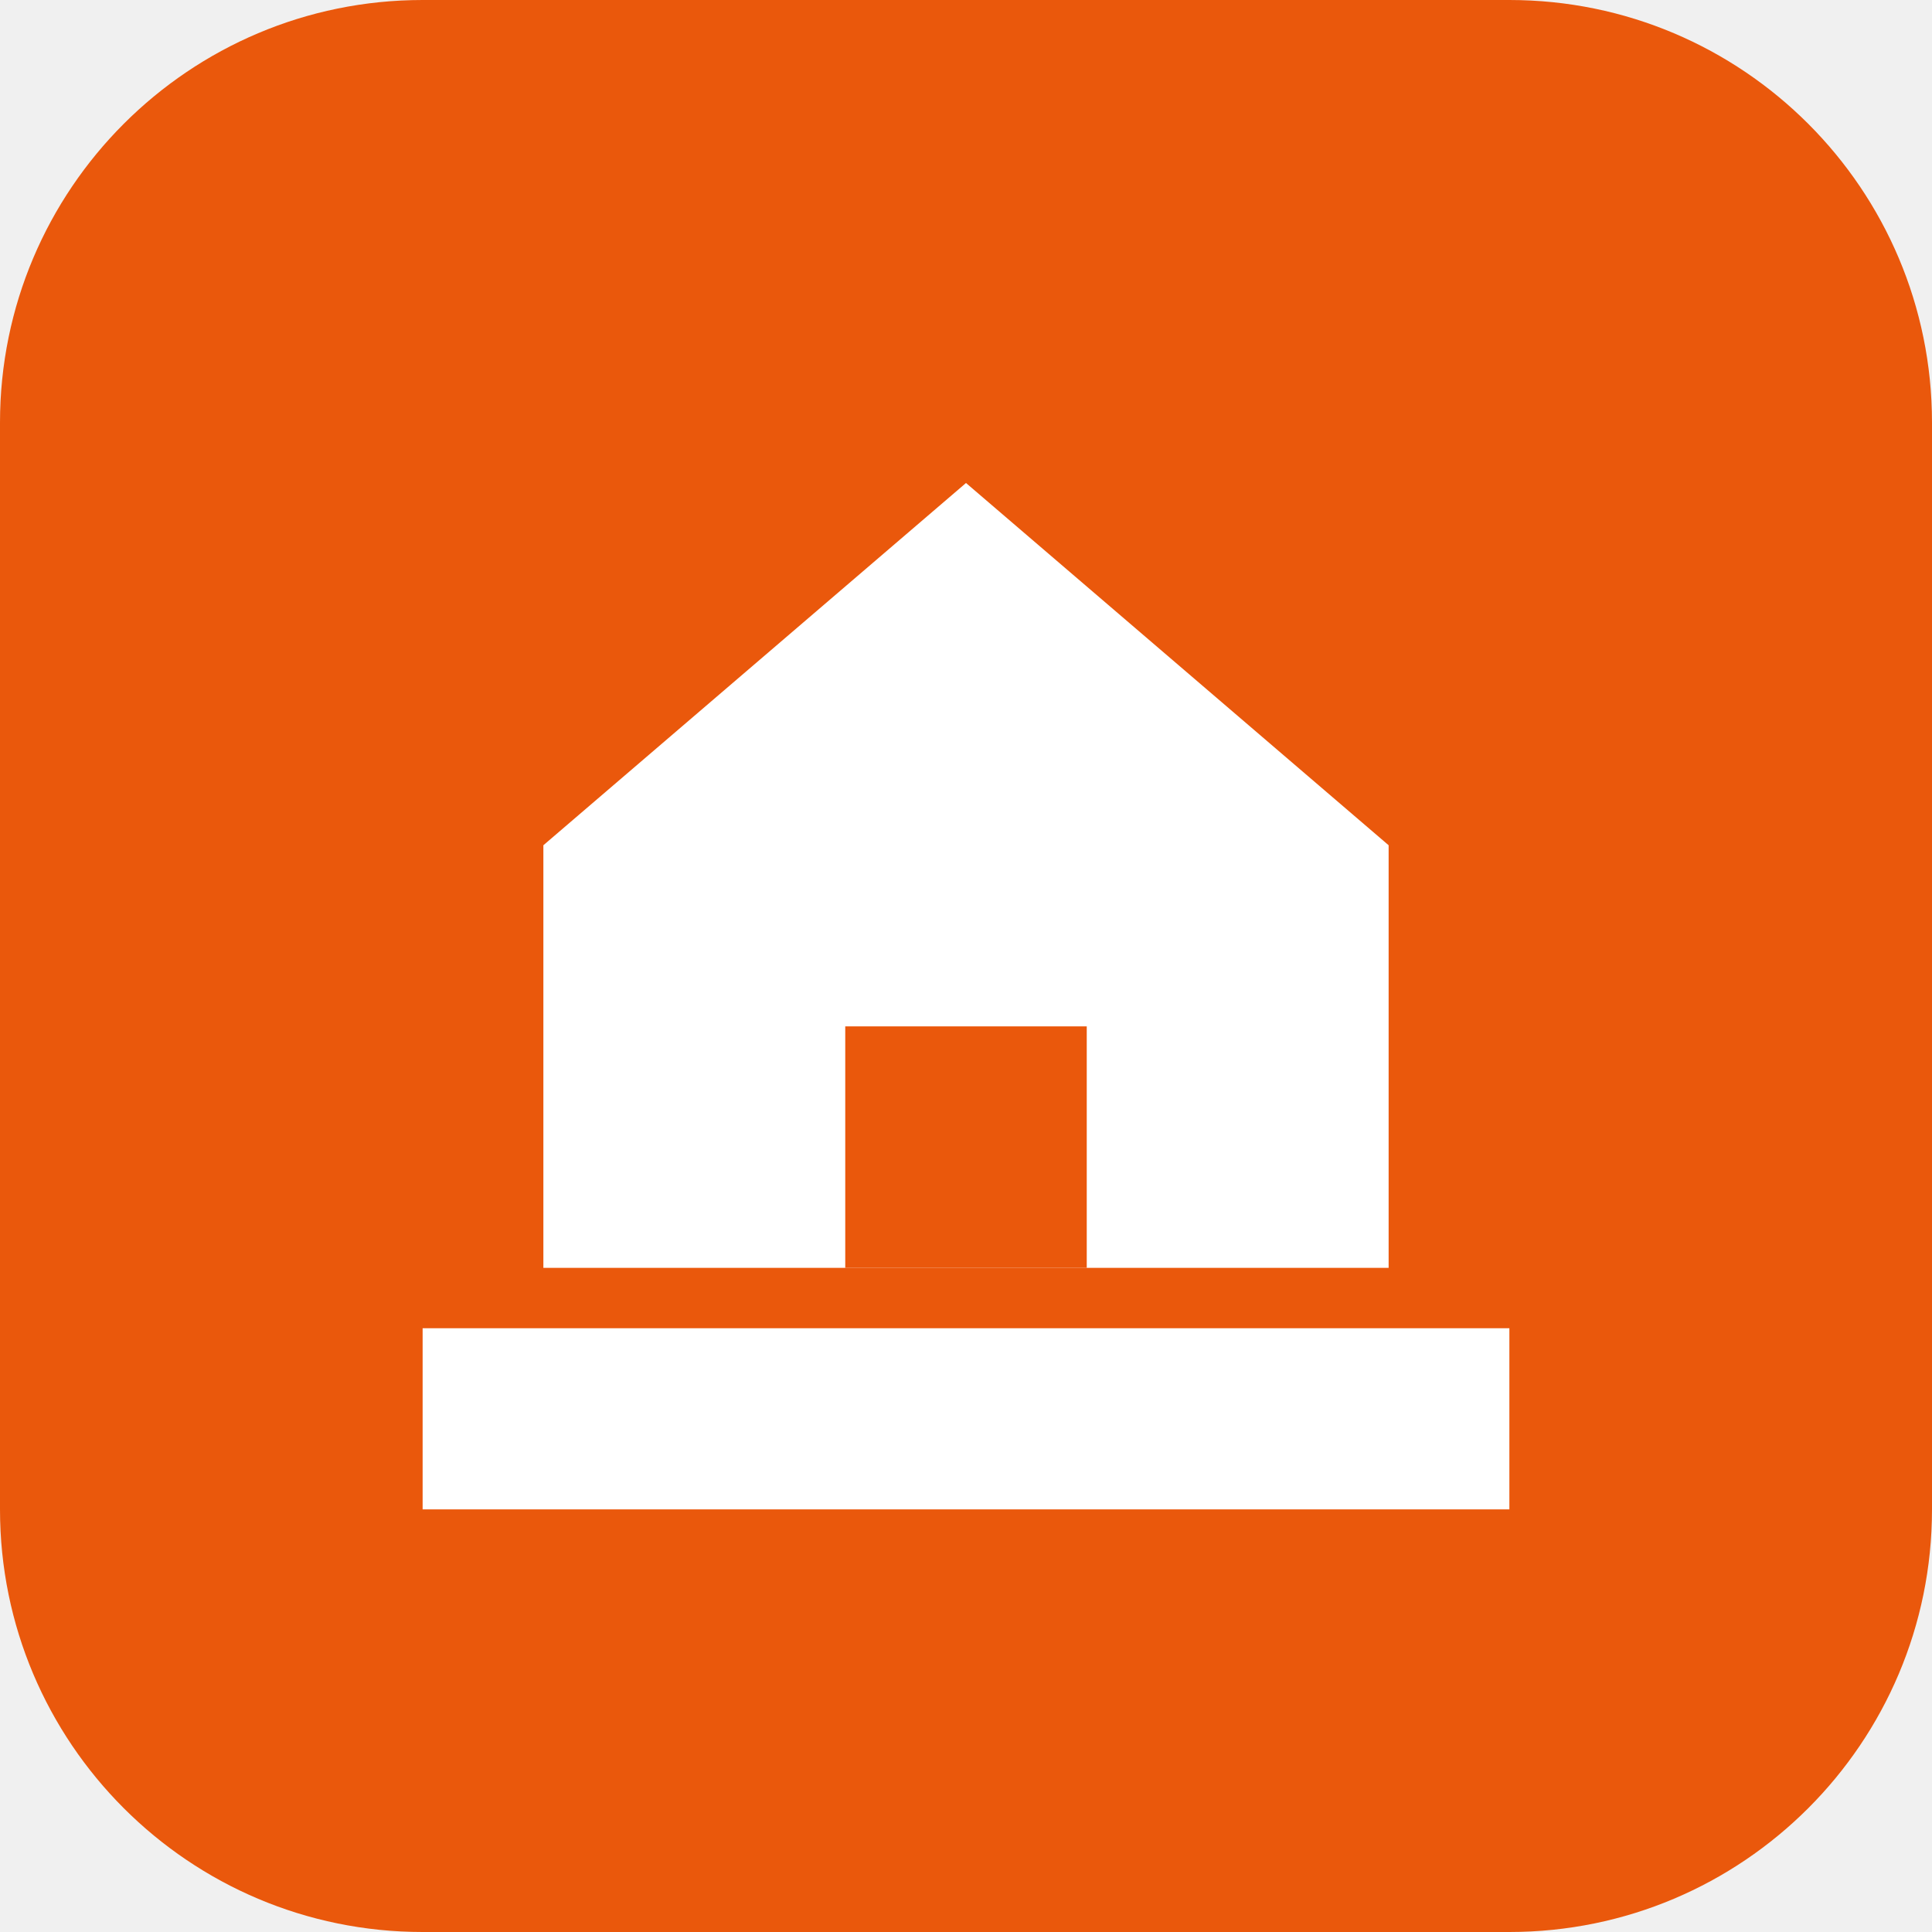
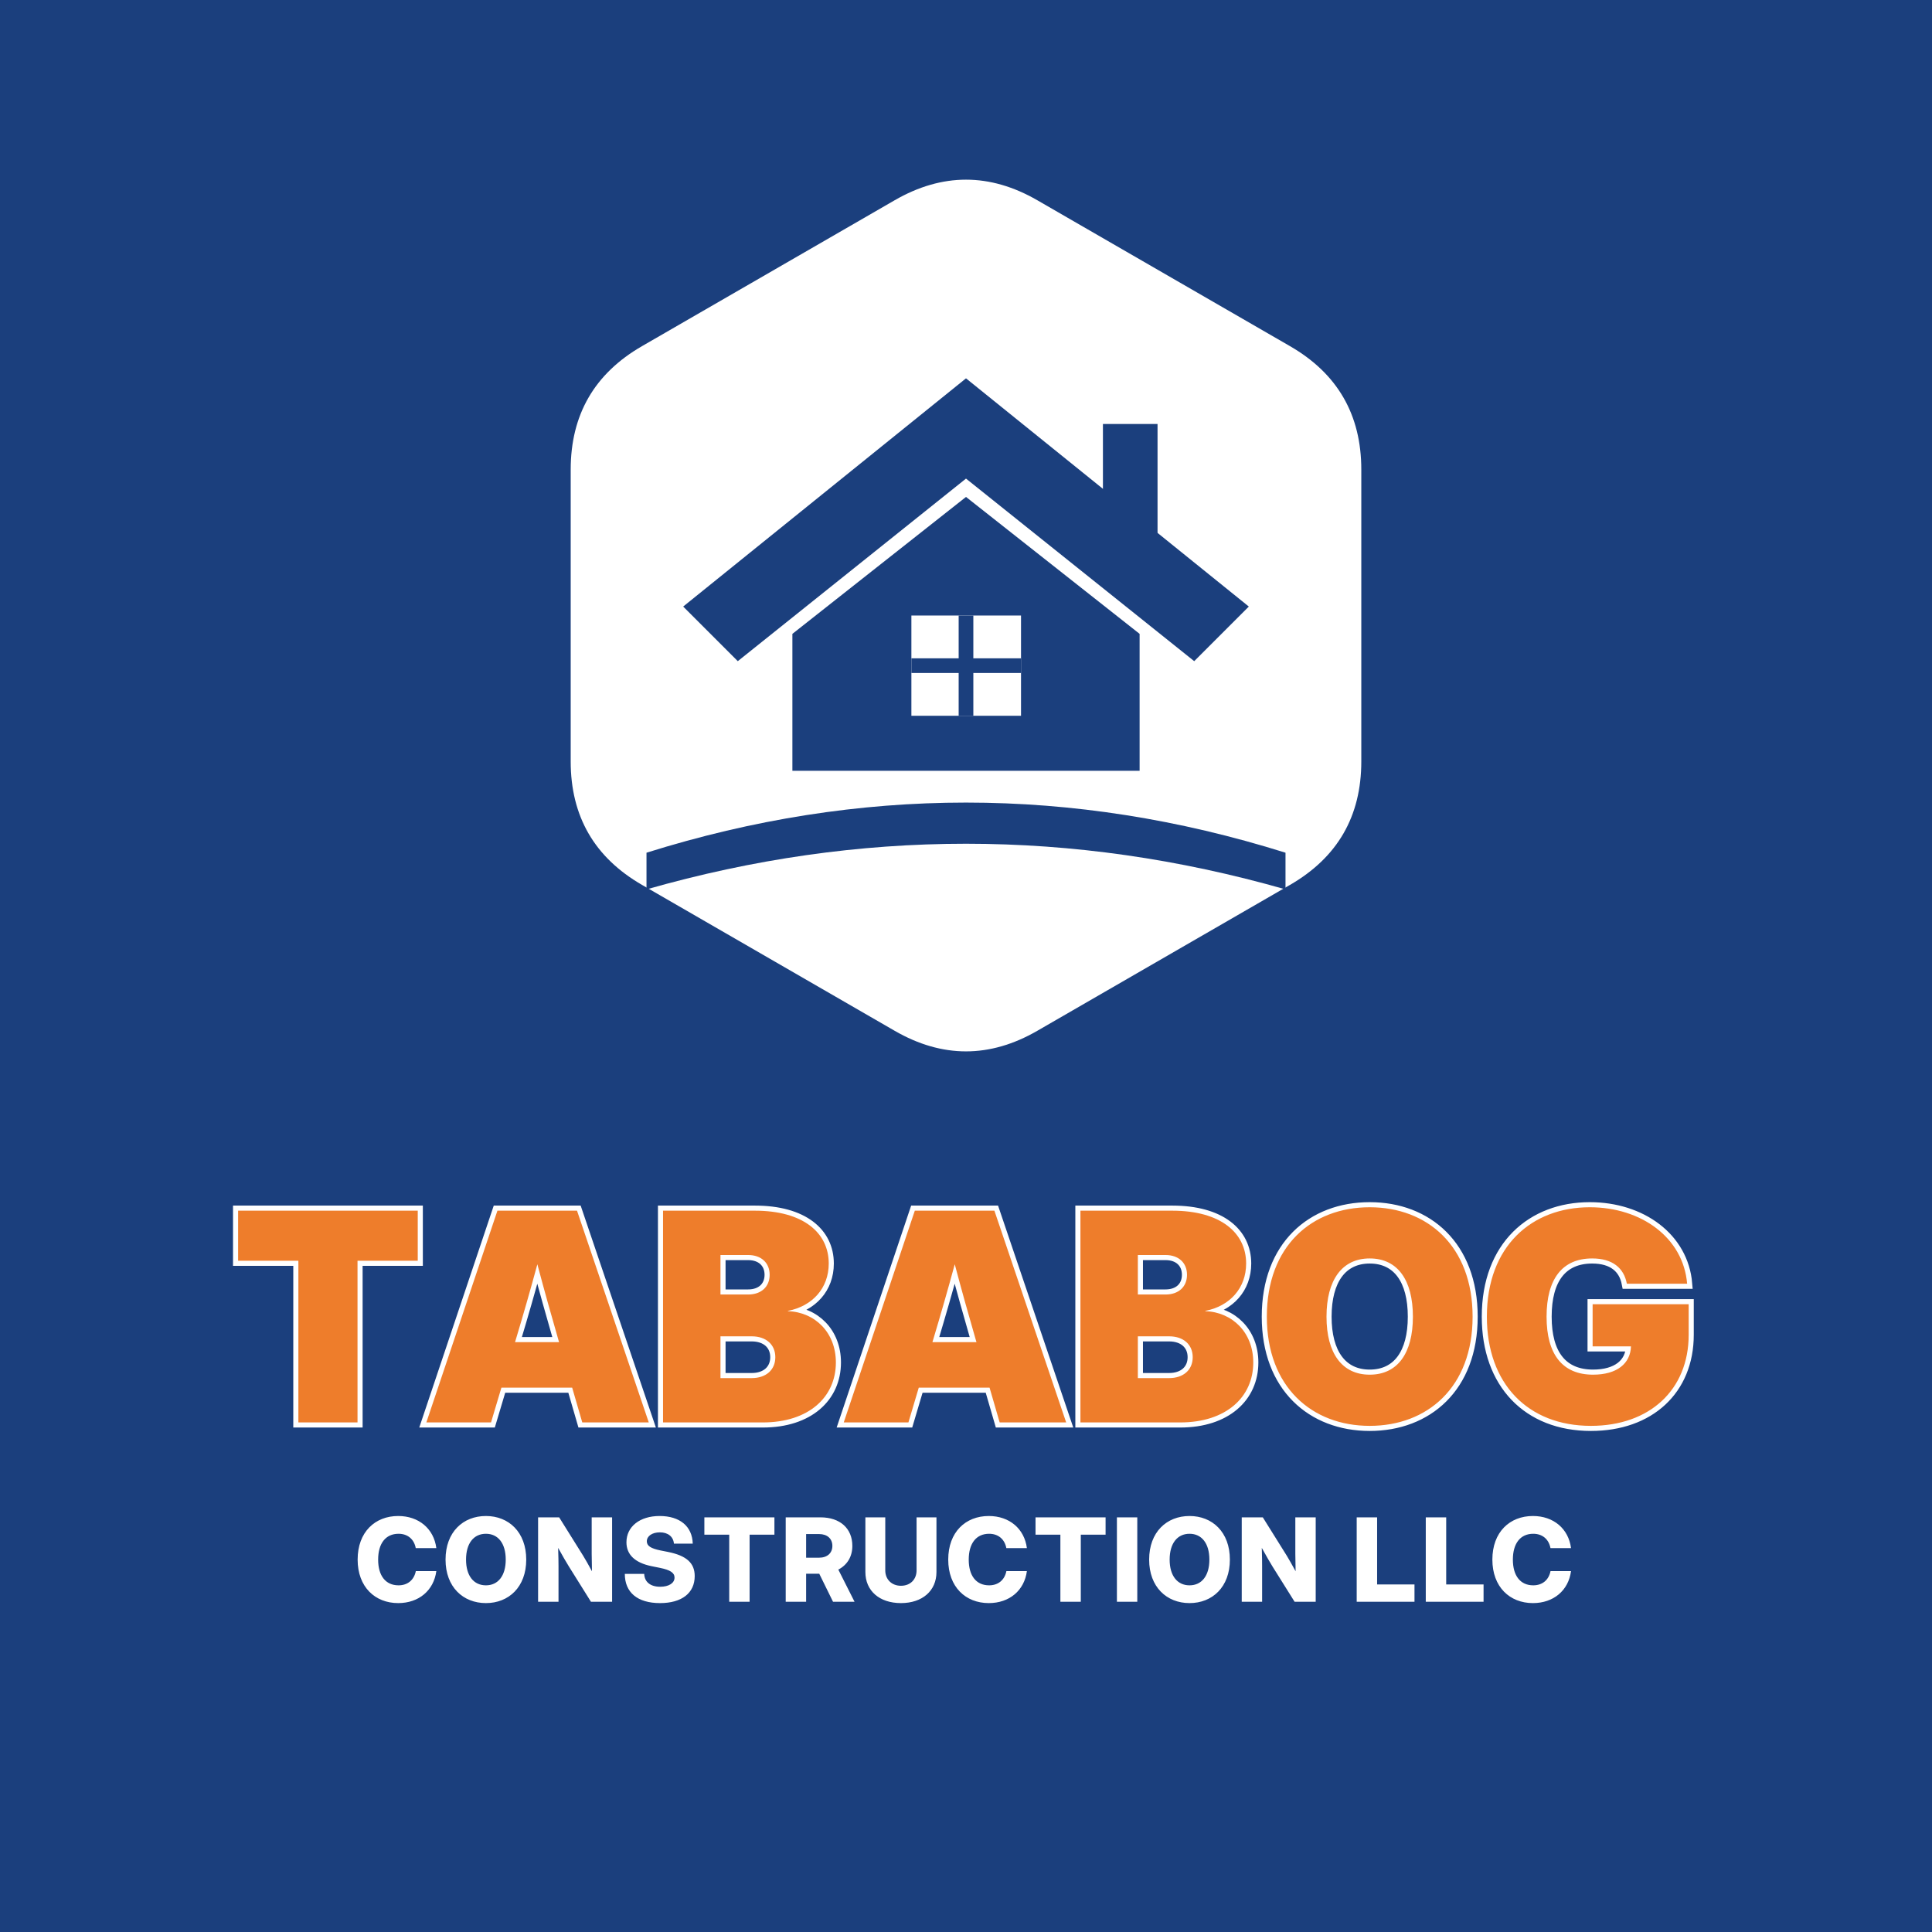
- <svg xmlns="http://www.w3.org/2000/svg" viewBox="0 0 64 64">
-   <rect width="64" height="64" rx="14" fill="#ea580c" />
-   <path d="M14 44h36v6H14zM18 28l14-12 14 12v14H18z" fill="#fff" />
-   <path d="M28 34h8v8h-8z" fill="#ea580c" />
+ <svg xmlns="http://www.w3.org/2000/svg" viewBox="0 0 512 512">
+   <rect width="512" height="512" fill="#1b3f7d" />
+   <g transform="translate(-20.48 -20.48) scale(1.08)">
+     <path d="M238.5 68.1Q256.0 58.0 273.5 68.1L335.5 103.9Q353.0 114.0 353.0 134.2L353.0 205.8Q353.0 226.0 335.5 236.1L273.5 271.9Q256.0 282.0 238.5 271.9L176.5 236.1Q159.0 226.0 159.0 205.8L159.0 134.2Q159.0 114.0 176.5 103.9Z" fill="#fff" />
+     <path d="M186.6 167.8L256.0 111.8L325.4 167.8L312.0 181.2L256.0 136.4L200.0 181.2Z" fill="#1b3f7d" />
+     <path d="M289.6 123.0h13.4v33.6h-13.4Z" fill="#1b3f7d" />
+     <path d="M213.4 174.5L256.0 140.9L298.6 174.5L298.6 208.1L213.4 208.1Z" fill="#1b3f7d" />
+     <path d="M242.6 170.0h26.9v24.6h-26.9Z" fill="#fff" />
+     <path d="M254.2 170.0h3.6v24.6h-3.6ZM242.6 180.5h26.9v3.6h-26.9Z" fill="#1b3f7d" />
+     <path d="M177.6 228.2Q256.0 203.6 334.4 228.2L334.4 237.2Q256.0 214.8 177.6 237.2Z" fill="#1b3f7d" />
+     <path d="M77.39 328.32L92.18 328.32L92.18 368L106.69 368L106.69 328.32L121.47 328.32L121.47 316.04L77.39 316.04ZM123.58 368L139.45 368L142.00 359.46L159.36 359.46L161.84 368L178.16 368L160.55 316.04L141.02 316.04ZM145.34 348.30L145.48 347.84C147.37 341.57 149.11 335.50 150.82 329.19C152.49 335.50 154.20 341.57 156.01 347.84L156.15 348.30ZM181.66 368L206.14 368C217.41 368 224.07 361.79 224.07 353.28C224.07 345.96 218.98 340.94 212.28 340.69L212.28 340.63C218.31 339.47 222.32 335.05 222.32 329.01C222.32 321.45 216.05 316.04 204.19 316.04L181.66 316.04ZM195.75 357.12L195.75 346.87L203.42 346.87C206.94 346.87 209.21 348.89 209.21 351.99C209.21 355.10 206.94 357.12 203.42 357.12ZM195.75 336.61L195.75 326.92L202.55 326.92C205.76 326.92 207.82 328.84 207.82 331.77C207.82 334.70 205.76 336.61 202.55 336.61ZM226.00 368L241.87 368L244.41 359.46L261.78 359.46L264.26 368L280.58 368L262.97 316.04L243.44 316.04ZM247.76 348.30L247.90 347.84C249.78 341.57 251.53 335.50 253.24 329.19C254.91 335.50 256.62 341.57 258.43 347.84L258.57 348.30ZM284.08 368L308.56 368C319.82 368 326.49 361.79 326.49 353.28C326.49 345.96 321.39 340.94 314.70 340.69L314.70 340.63C320.73 339.47 324.74 335.05 324.74 329.01C324.74 321.45 318.46 316.04 306.61 316.04L284.08 316.04ZM298.17 357.12L298.17 346.87L305.84 346.87C309.36 346.87 311.63 348.89 311.63 351.99C311.63 355.10 309.36 357.12 305.84 357.12ZM298.17 336.61L298.17 326.92L304.97 326.92C308.18 326.92 310.23 328.84 310.23 331.77C310.23 334.70 308.18 336.61 304.97 336.61ZM355.06 368.84C369.19 368.84 380.31 359.39 380.31 342.05C380.31 324.69 369.19 315.20 355.06 315.20C340.87 315.20 329.82 324.69 329.82 342.05C329.82 359.28 340.87 368.84 355.06 368.84ZM355.06 356.28C348.26 356.28 344.46 351.02 344.46 342.05C344.46 333.06 348.26 327.76 355.06 327.76C361.90 327.76 365.66 333.06 365.66 342.05C365.66 351.02 361.90 356.28 355.06 356.28ZM409.34 368.84C423.74 368.84 433.33 360.01 433.33 346.48L433.33 338.99L409.76 338.99L409.76 349.34L419.17 349.34C419.04 353.53 415.76 356.28 409.86 356.28C402.37 356.28 398.46 351.30 398.46 342.05C398.46 332.81 402.30 327.76 409.65 327.76C414.64 327.76 417.43 330.09 418.16 333.96L432.95 333.96C432.01 322.67 421.72 315.20 409.06 315.20C394.87 315.20 383.81 324.69 383.81 342.05C383.81 358.48 393.86 368.84 409.34 368.84Z" fill="#ee7d2b" stroke="#fff" stroke-width="2.5" paint-order="stroke" />
+     <path d="M116.67 412.33C121.73 412.33 125.40 409.23 126.03 404.48L121.00 404.48C120.55 406.68 118.98 407.97 116.76 407.97C113.56 407.97 111.75 405.59 111.75 401.66C111.75 397.71 113.58 395.32 116.76 395.32C118.98 395.32 120.57 396.63 120.98 398.84L126.03 398.84C125.42 394.08 121.73 390.96 116.67 390.96C110.99 390.96 106.72 394.89 106.72 401.66C106.72 408.37 110.99 412.33 116.67 412.33ZM138.20 412.33C143.78 412.33 148.09 408.40 148.09 401.66C148.09 394.90 143.78 390.96 138.20 390.96C132.58 390.96 128.29 394.90 128.29 401.66C128.29 408.37 132.58 412.33 138.20 412.33ZM138.20 407.97C135.22 407.97 133.32 405.66 133.32 401.66C133.32 397.64 135.22 395.32 138.20 395.32C141.16 395.32 143.06 397.64 143.06 401.66C143.06 405.66 141.16 407.97 138.20 407.97ZM151.00 412L156.01 412L156.01 403.37C156.01 402.51 155.99 400.80 155.92 398.78C156.99 400.73 157.98 402.42 158.58 403.38L163.97 412L169.16 412L169.16 391.29L164.15 391.29L164.15 400.27C164.15 401.20 164.18 402.88 164.22 404.52C163.42 403.04 162.54 401.48 162.05 400.70L156.17 391.29L151.00 391.29ZM180.92 412.33C186.26 412.33 189.43 409.87 189.43 405.70C189.43 402.51 187.44 400.69 182.85 399.77L181.03 399.41C178.67 398.92 177.68 398.30 177.68 397.17C177.68 395.88 179.00 394.97 180.89 394.97C182.87 394.97 184.19 396.03 184.33 397.74L188.95 397.74C188.83 393.50 185.79 390.96 180.82 390.96C175.96 390.96 172.68 393.56 172.68 397.41C172.68 400.42 174.75 402.42 178.79 403.26L180.92 403.69C183.41 404.20 184.48 404.88 184.48 406.07C184.48 407.43 183.08 408.32 180.96 408.32C178.57 408.32 177.11 407.15 177.04 405.16L172.28 405.16C172.28 409.73 175.40 412.33 180.92 412.33ZM191.80 395.54L197.90 395.54L197.90 412L202.90 412L202.90 395.54L208.99 395.54L208.99 391.29L191.80 391.29ZM211.76 412L216.77 412L216.77 405.12L219.99 405.12L223.37 412L228.65 412L224.67 404.11C226.84 402.98 228.11 400.95 228.11 398.30C228.11 394.00 225.09 391.29 220.30 391.29L211.76 391.29ZM216.77 401.19L216.77 395.39L219.95 395.39C221.96 395.39 223.21 396.53 223.21 398.30C223.21 400.05 221.96 401.19 219.96 401.19ZM240.04 412.33C245.31 412.33 248.75 409.29 248.75 404.72L248.75 391.29L243.87 391.29L243.87 404.31C243.87 406.51 242.35 408.08 240.04 408.08C237.75 408.08 236.19 406.50 236.19 404.31L236.19 391.29L231.31 391.29L231.31 404.72C231.31 409.29 234.74 412.33 240.04 412.33ZM261.59 412.33C266.65 412.33 270.32 409.23 270.94 404.48L265.91 404.48C265.47 406.68 263.90 407.97 261.67 407.97C258.47 407.97 256.67 405.59 256.67 401.66C256.67 397.71 258.49 395.32 261.67 395.32C263.90 395.32 265.48 396.63 265.90 398.84L270.94 398.84C270.33 394.08 266.65 390.96 261.59 390.96C255.90 390.96 251.64 394.89 251.64 401.66C251.64 408.37 255.90 412.33 261.59 412.33ZM273.06 395.54L279.16 395.54L279.16 412L284.17 412L284.17 395.54L290.25 395.54L290.25 391.29L273.06 391.29ZM298.03 391.29L293.03 391.29L293.03 412L298.03 412ZM310.85 412.33C316.44 412.33 320.75 408.40 320.75 401.66C320.75 394.90 316.44 390.96 310.85 390.96C305.24 390.96 300.94 394.90 300.94 401.66C300.94 408.37 305.24 412.33 310.85 412.33ZM310.85 407.97C307.88 407.97 305.97 405.66 305.97 401.66C305.97 397.64 307.88 395.32 310.85 395.32C313.81 395.32 315.72 397.64 315.72 401.66C315.72 405.66 313.81 407.97 310.85 407.97ZM323.66 412L328.66 412L328.66 403.37C328.66 402.51 328.65 400.80 328.58 398.78C329.65 400.73 330.64 402.42 331.23 403.38L336.63 412L341.81 412L341.81 391.29L336.81 391.29L336.81 400.27C336.81 401.20 336.84 402.88 336.88 404.52C336.07 403.04 335.19 401.48 334.71 400.70L328.83 391.29L323.66 391.29ZM351.87 412L366.05 412L366.05 407.75L356.88 407.75L356.88 391.29L351.87 391.29ZM368.82 412L383.00 412L383.00 407.75L373.83 407.75L373.83 391.29L368.82 391.29ZM395.11 412.33C400.17 412.33 403.84 409.23 404.46 404.48L399.43 404.48C398.99 406.68 397.42 407.97 395.19 407.97C392.00 407.97 390.19 405.59 390.19 401.66C390.19 397.71 392.01 395.32 395.19 395.32C397.42 395.32 399.00 396.63 399.42 398.84L404.46 398.84C403.85 394.08 400.17 390.96 395.11 390.96C389.43 390.96 385.16 394.89 385.16 401.66C385.16 408.37 389.43 412.33 395.11 412.33Z" fill="#fff" />
+   </g>
</svg>
